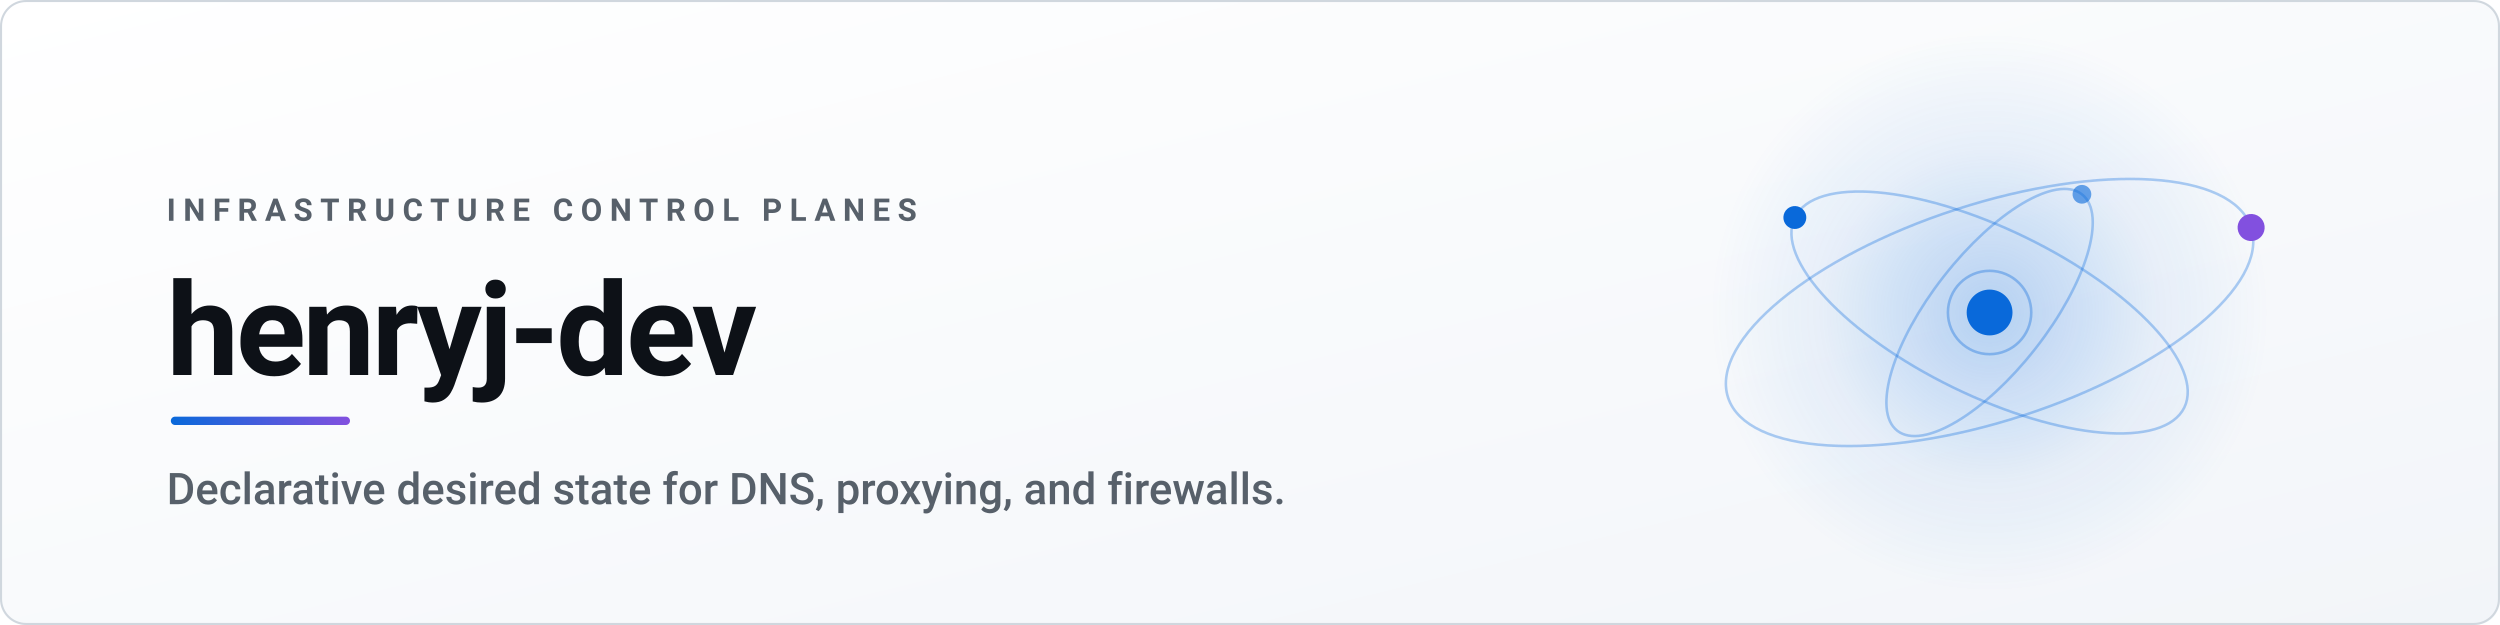
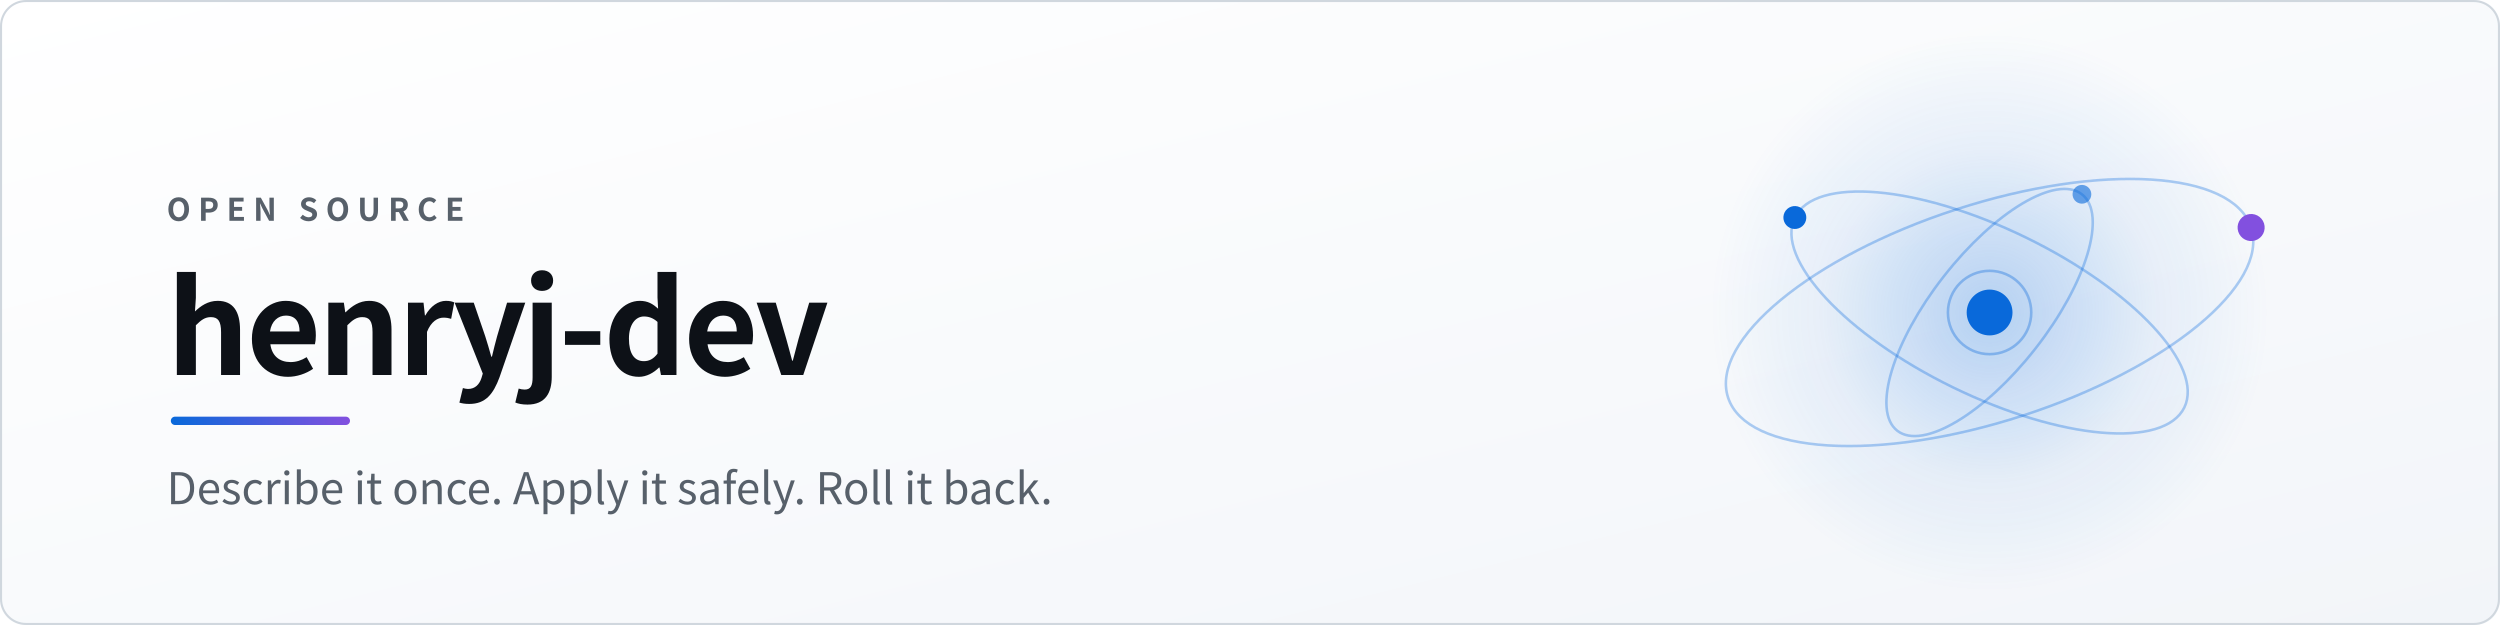
- <svg xmlns="http://www.w3.org/2000/svg" width="1200" height="300" viewBox="0 0 1200 300" role="img" aria-label="henryj-dev — declarative control planes for DNS, proxying, and firewalls">
+ <svg xmlns="http://www.w3.org/2000/svg" width="1200" height="300" viewBox="0 0 1200 300" role="img" aria-label="henryj-dev — describe it once, apply it safely, roll it back">
  <defs>
    <linearGradient id="bg" x1="0" y1="0" x2="1" y2="1">
      <stop offset="0%" stop-color="#ffffff" />
      <stop offset="100%" stop-color="#f2f5f9" />
    </linearGradient>
    <radialGradient id="glow" cx="50%" cy="50%" r="50%">
      <stop offset="0%" stop-color="#0969da" stop-opacity="0.28" />
      <stop offset="60%" stop-color="#0969da" stop-opacity="0.07" />
      <stop offset="100%" stop-color="#0969da" stop-opacity="0" />
    </radialGradient>
    <linearGradient id="rule" x1="0" y1="0" x2="1" y2="0">
      <stop offset="0%" stop-color="#0969da" />
      <stop offset="100%" stop-color="#8250df" />
    </linearGradient>
  </defs>
  <rect width="1200" height="300" rx="12" fill="url(#bg)" />
  <rect x="0.5" y="0.5" width="1199" height="299" rx="12" fill="none" stroke="#d0d7de" />
  <g transform="translate(955 150)">
    <circle r="135" fill="url(#glow)" />
    <g fill="none" stroke="#0969da" stroke-opacity="0.32" stroke-width="1.25">
      <ellipse rx="132" ry="52" transform="rotate(-18)" />
      <ellipse rx="104" ry="40" transform="rotate(26)" />
      <ellipse rx="72" ry="28" transform="rotate(-52)" />
    </g>
    <circle r="11" fill="#0969da" />
    <circle r="20" fill="none" stroke="#0969da" stroke-opacity="0.35" stroke-width="1.25" />
    <g transform="rotate(-18)">
      <circle cx="132" cy="0" r="6.5" fill="#8250df" />
    </g>
    <g transform="rotate(26)">
      <circle cx="-104" cy="0" r="5.5" fill="#0969da" />
    </g>
    <g transform="rotate(-52)">
      <circle cx="72" cy="0" r="4.5" fill="#0969da" fill-opacity="0.6" />
    </g>
  </g>
-   <g font-family="ui-sans-serif, -apple-system, BlinkMacSystemFont, 'Segoe UI', Roboto, Helvetica, Arial, sans-serif">
-     <text x="80" y="106" fill="#57606a" font-size="15" font-weight="600" letter-spacing="3.6">INFRASTRUCTURE CONTROL PLANES</text>
+   <g font-family="ui-sans-serif, -apple-system, BlinkMacSystemFont, 'Segoe UI', 'Apple SD Gothic Neo', 'Malgun Gothic', 'Noto Sans KR', 'Noto Sans CJK KR', Roboto, Helvetica, Arial, sans-serif">
+     <text x="80" y="106" fill="#57606a" font-size="15" font-weight="600" letter-spacing="3.6">OPEN SOURCE</text>
    <text x="80" y="180" fill="#0d1117" font-size="62" font-weight="700" letter-spacing="-1.5">henryj-dev</text>
    <rect x="82" y="200" width="86" height="4" rx="2" fill="url(#rule)" />
-     <text x="80" y="242" fill="#57606a" font-size="21" font-weight="450">Declarative desired state for DNS, proxying, and firewalls.</text>
+     <text x="80" y="242" fill="#57606a" font-size="21" font-weight="450">Describe it once. Apply it safely. Roll it back.</text>
  </g>
</svg>
